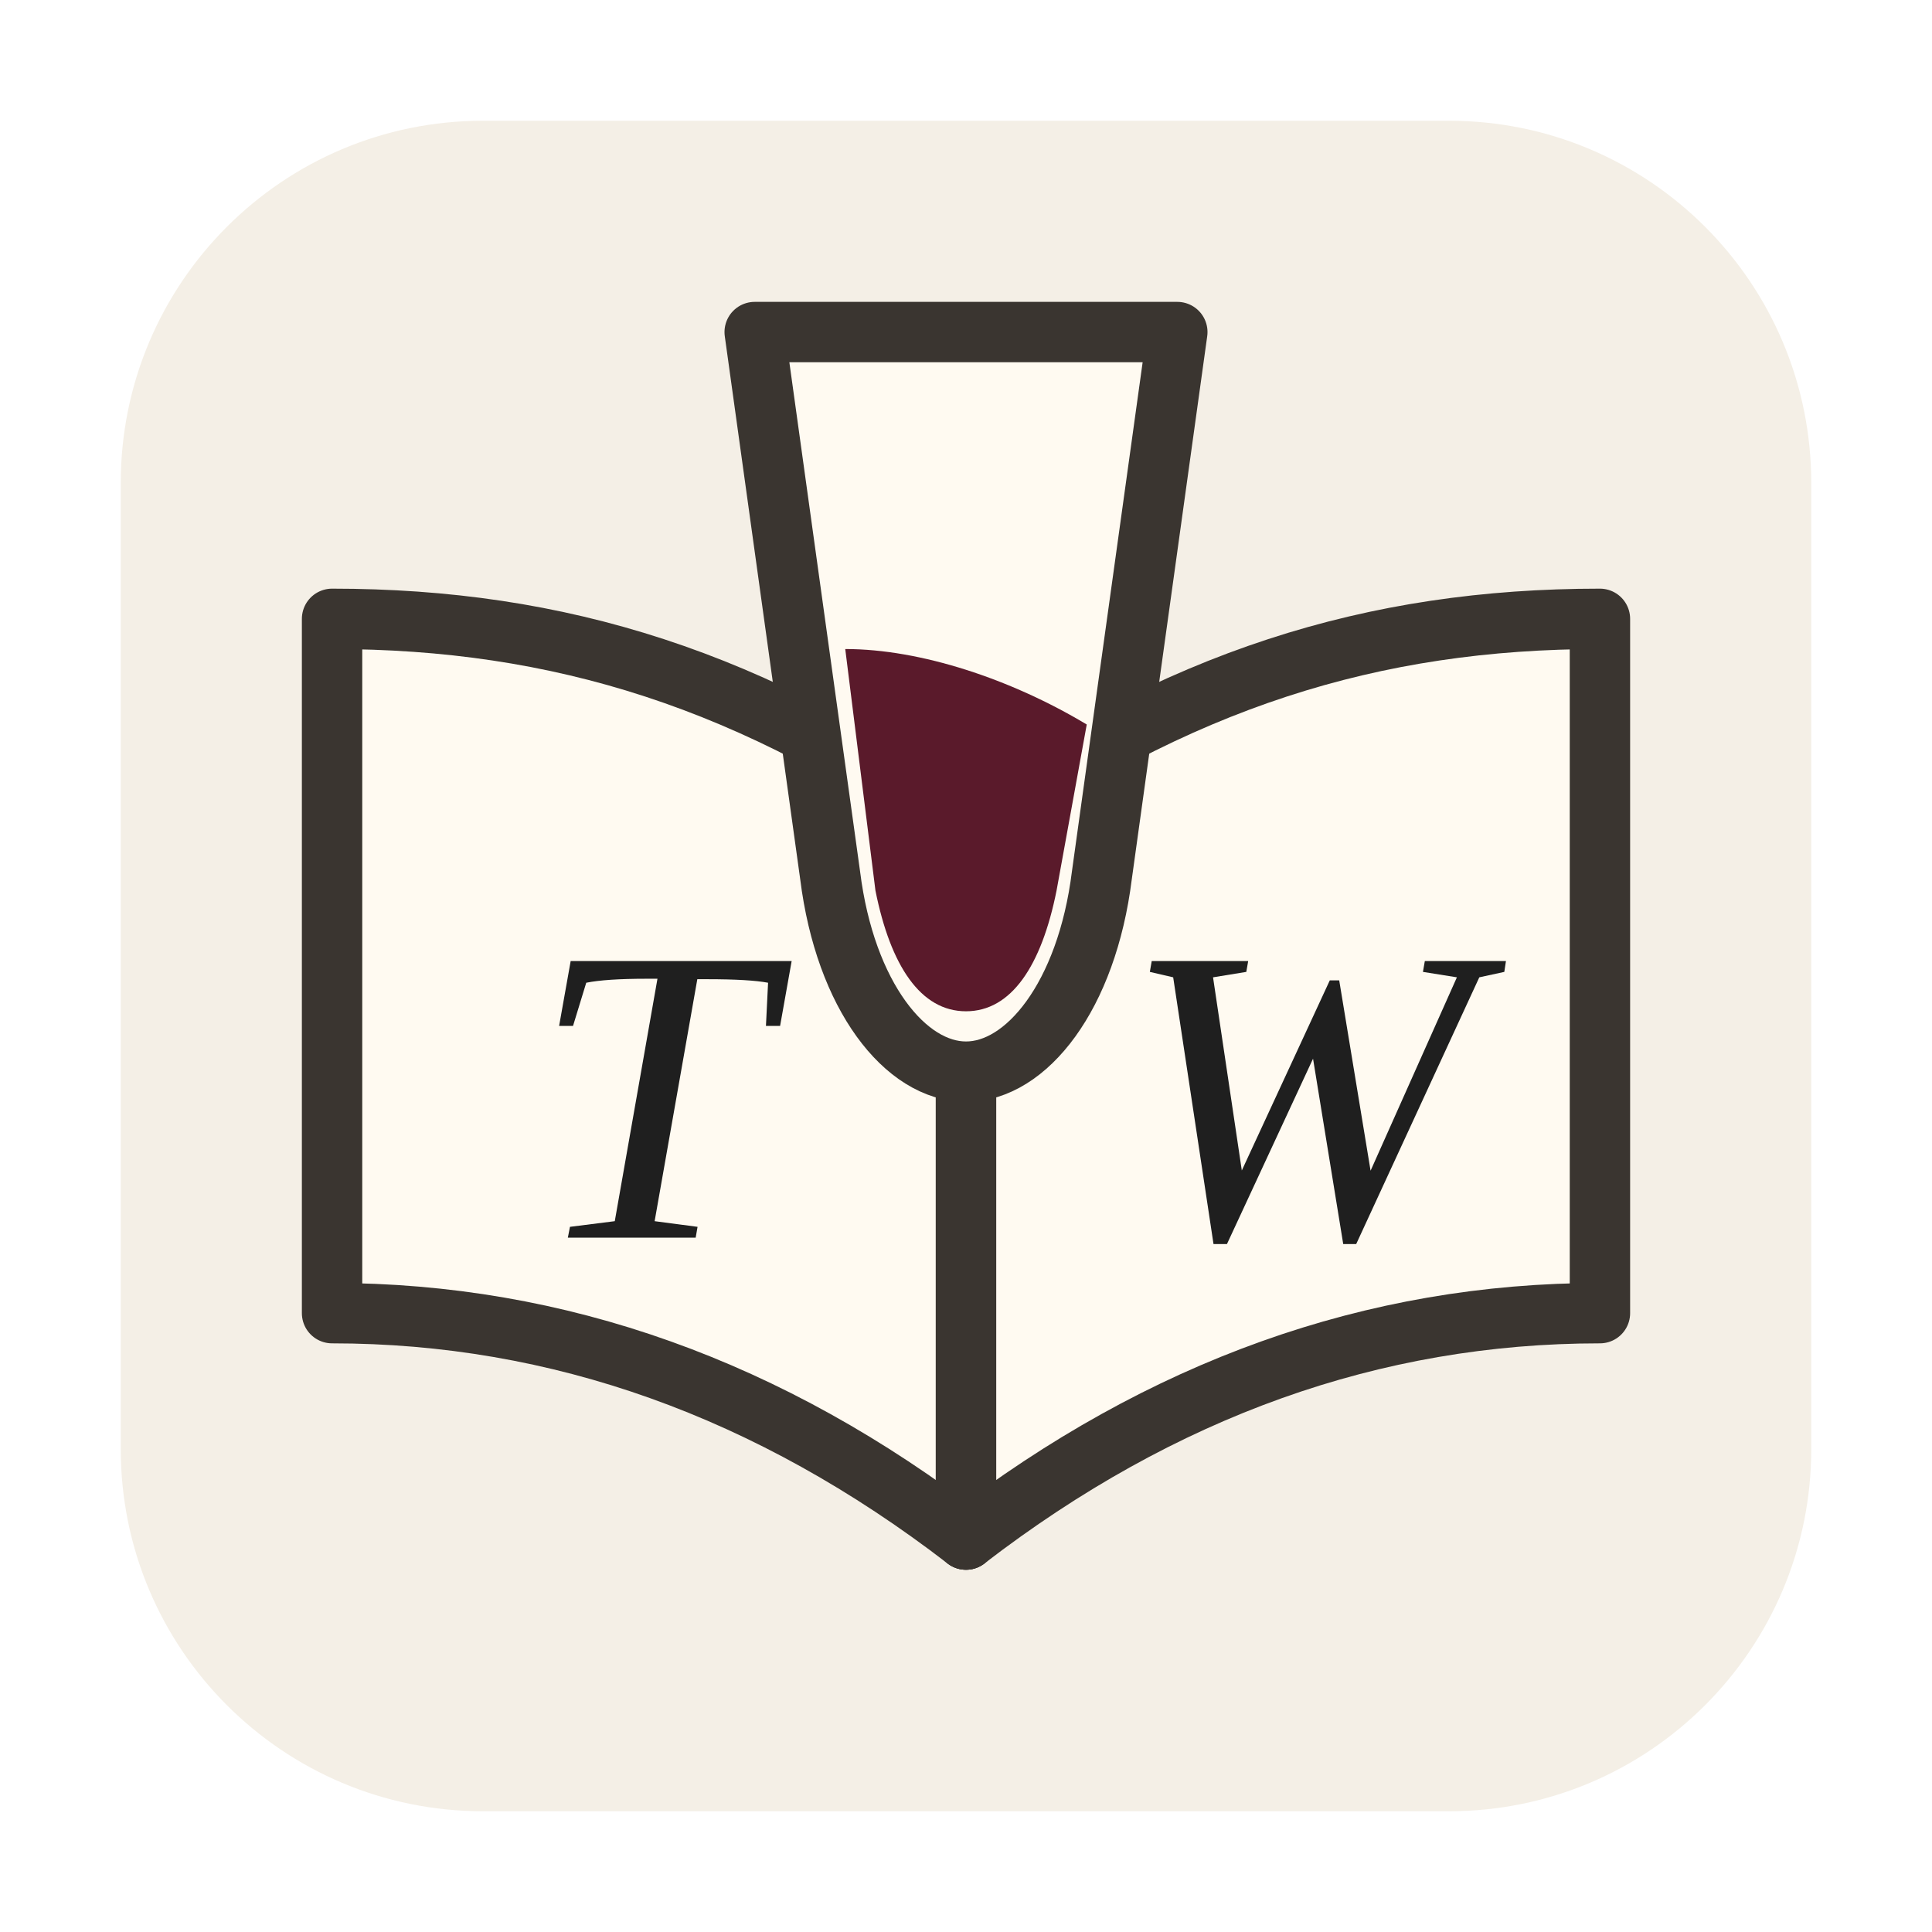
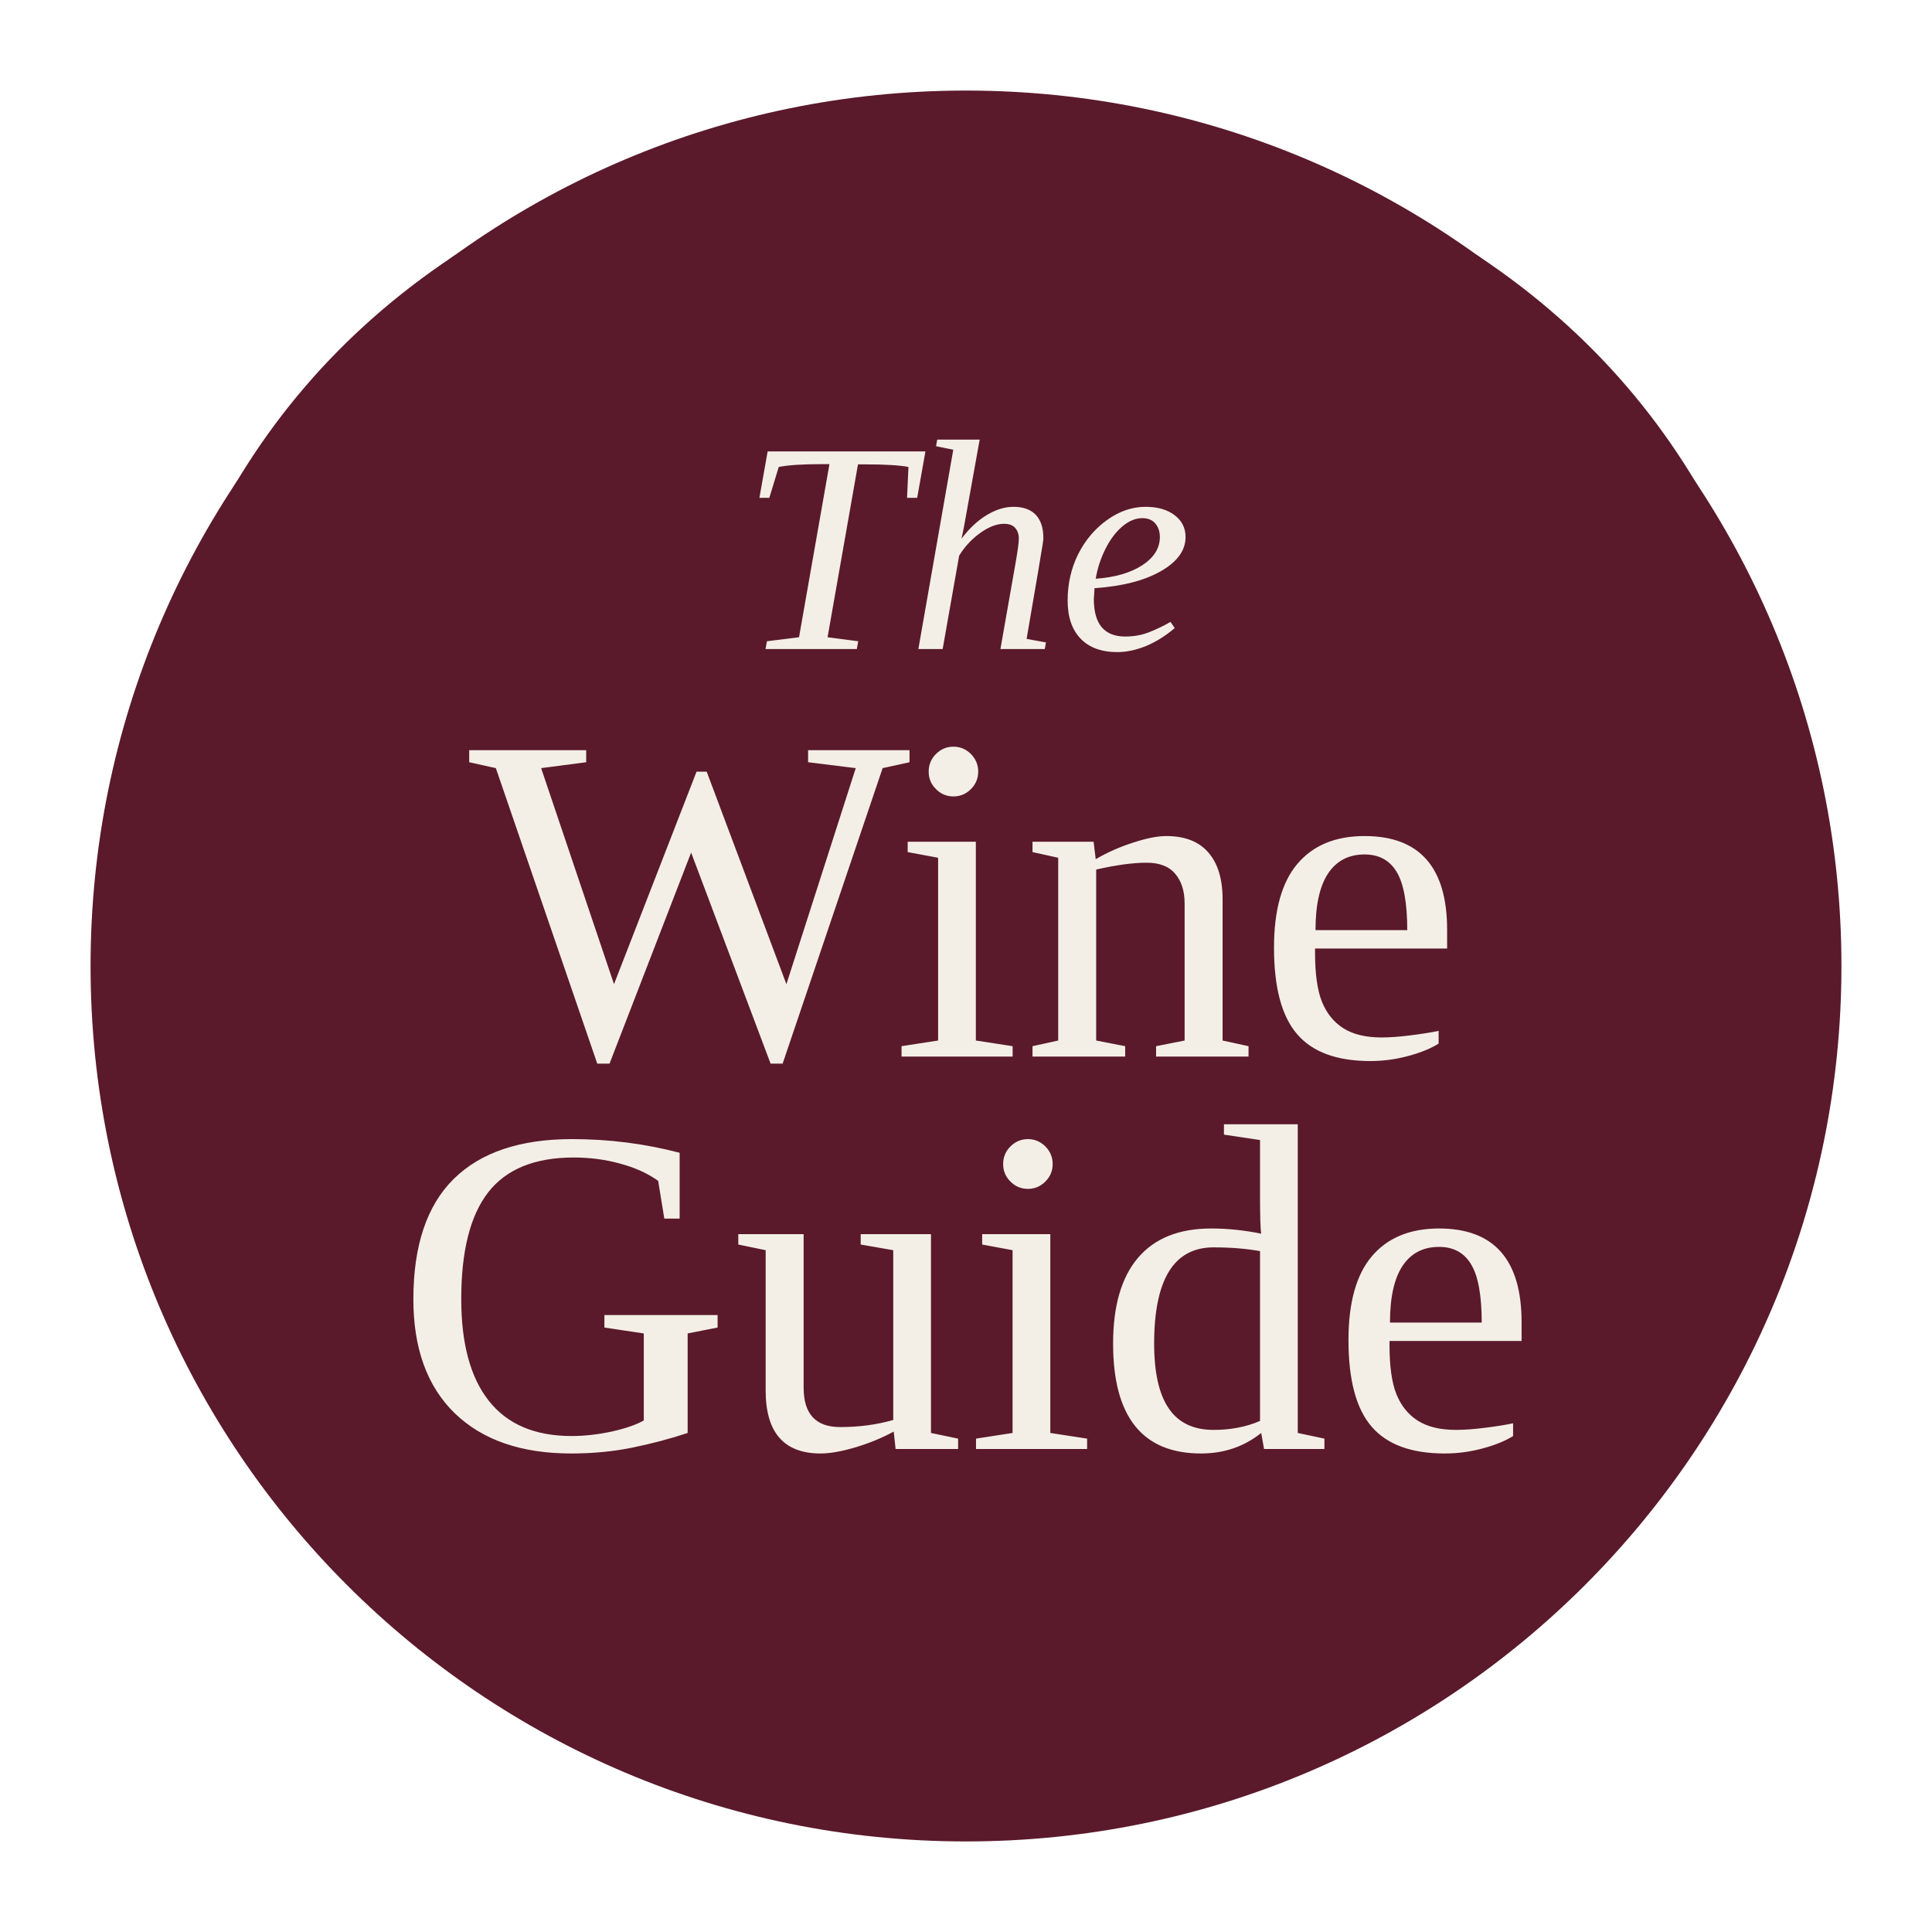
<svg xmlns="http://www.w3.org/2000/svg" viewBox="0 0 128 128" role="img" aria-label="The Wine Guide">
-   <rect x="8" y="8" width="112" height="112" rx="24" fill="#f4efe6" />
-   <path d="M22 41c15 0 28 4 42 14v47c-13-10-27-15-42-15V41Z" fill="#fffaf1" stroke="#3a3530" stroke-width="4" stroke-linejoin="round" />
-   <path d="M106 41c-15 0-28 4-42 14v47c13-10 27-15 42-15V41Z" fill="#fffaf1" stroke="#3a3530" stroke-width="4" stroke-linejoin="round" />
-   <path d="M64 55v47" fill="none" stroke="#3a3530" stroke-width="4" stroke-linecap="round" />
-   <path d="M50 22h28l-5 36c-1 8-5 13-9 13s-8-5-9-13L50 22Z" fill="#fffaf1" stroke="#3a3530" stroke-width="4" stroke-linejoin="round" />
-   <path d="M56 43c5 0 11 2 16 5l-2 11c-1 5-3 8-6 8s-5-3-6-8l-2-16Z" fill="#5a1a2b" />
-   <text x="43" y="82" text-anchor="middle" fill="#1f1f1f" font-family="Georgia, 'Times New Roman', serif" font-size="28" font-style="italic">T</text>
-   <text x="86" y="82" text-anchor="middle" fill="#1f1f1f" font-family="Georgia, 'Times New Roman', serif" font-size="28" font-style="italic">W</text>
+   <circle cx="64" cy="64" r="58" fill="#5a1a2b" />
+   <path d="M30 17c18-12 48-12 68 0 15 10 22 26 22 46 0 37-25 58-56 58S8 100 8 63c0-20 7-36 22-46Z" fill="#5a1a2b" />
+   <text x="64" y="43" text-anchor="middle" fill="#f4efe6" font-family="Georgia, 'Times New Roman', serif" font-size="20" font-style="italic">The</text>
+   <text x="64" y="70" text-anchor="middle" fill="#f4efe6" font-family="Georgia, 'Times New Roman', serif" font-size="31" font-weight="500">Wine</text>
+   <text x="64" y="96" text-anchor="middle" fill="#f4efe6" font-family="Georgia, 'Times New Roman', serif" font-size="31" font-weight="500">Guide</text>
</svg>
